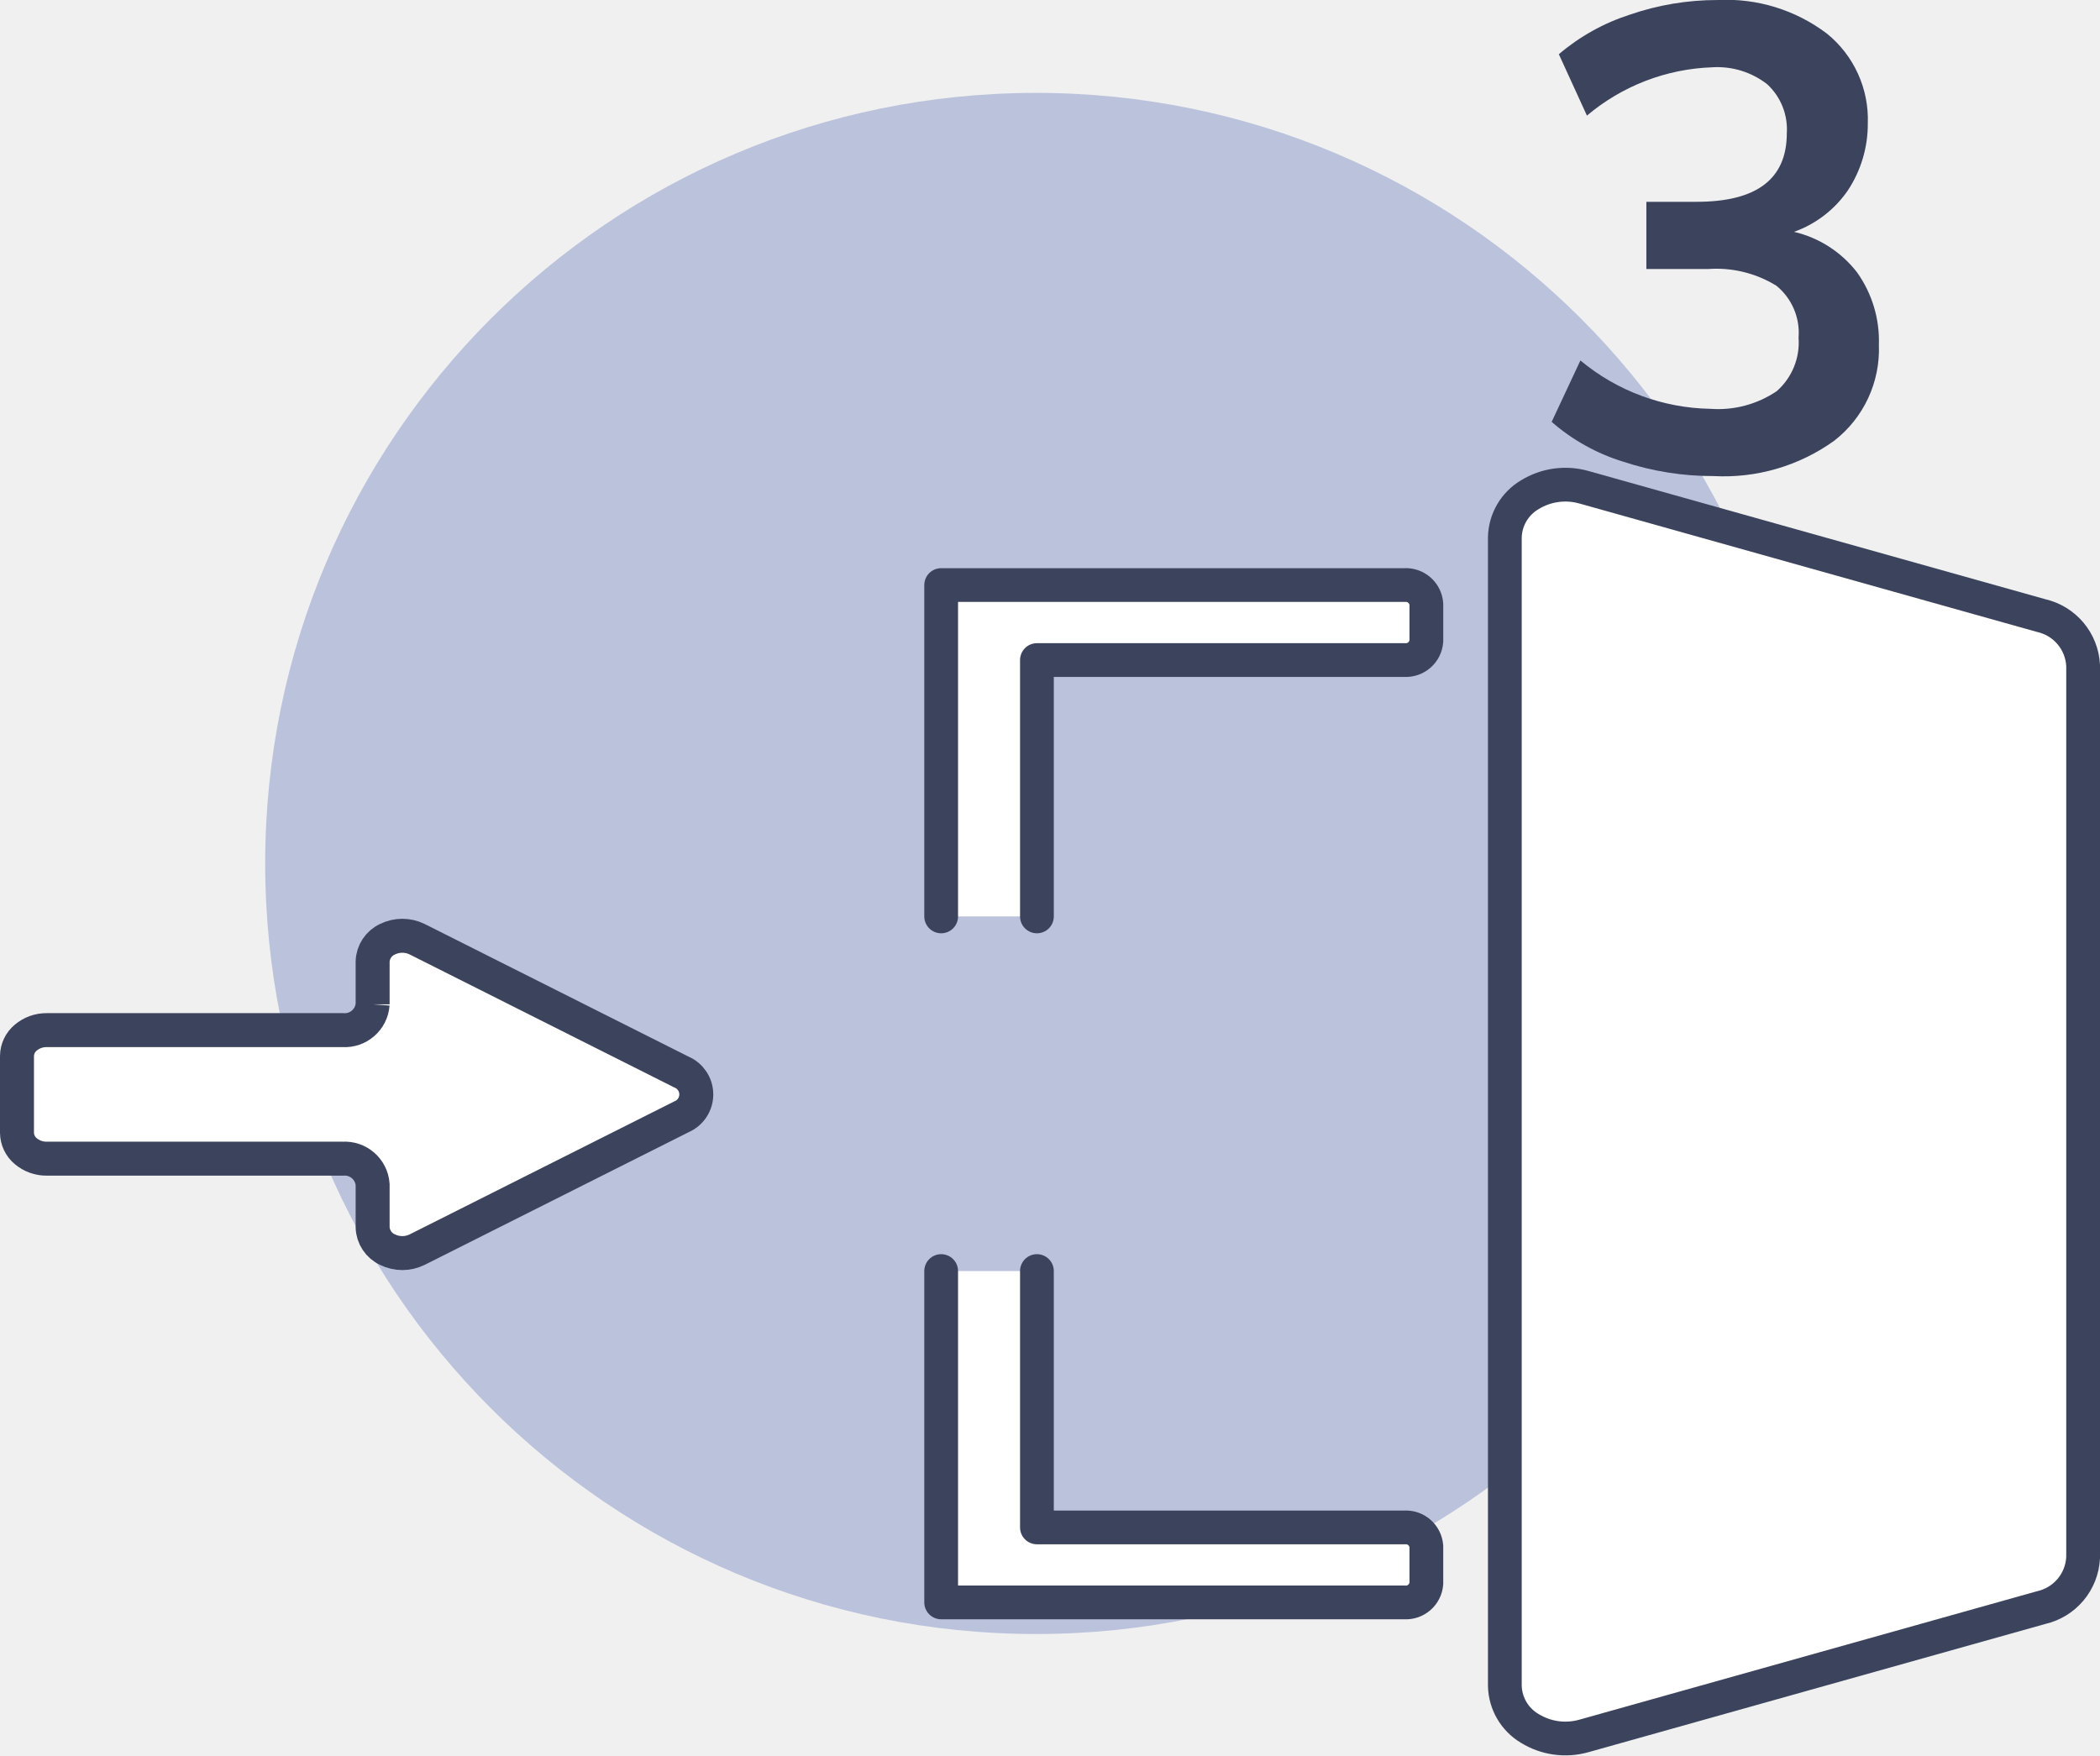
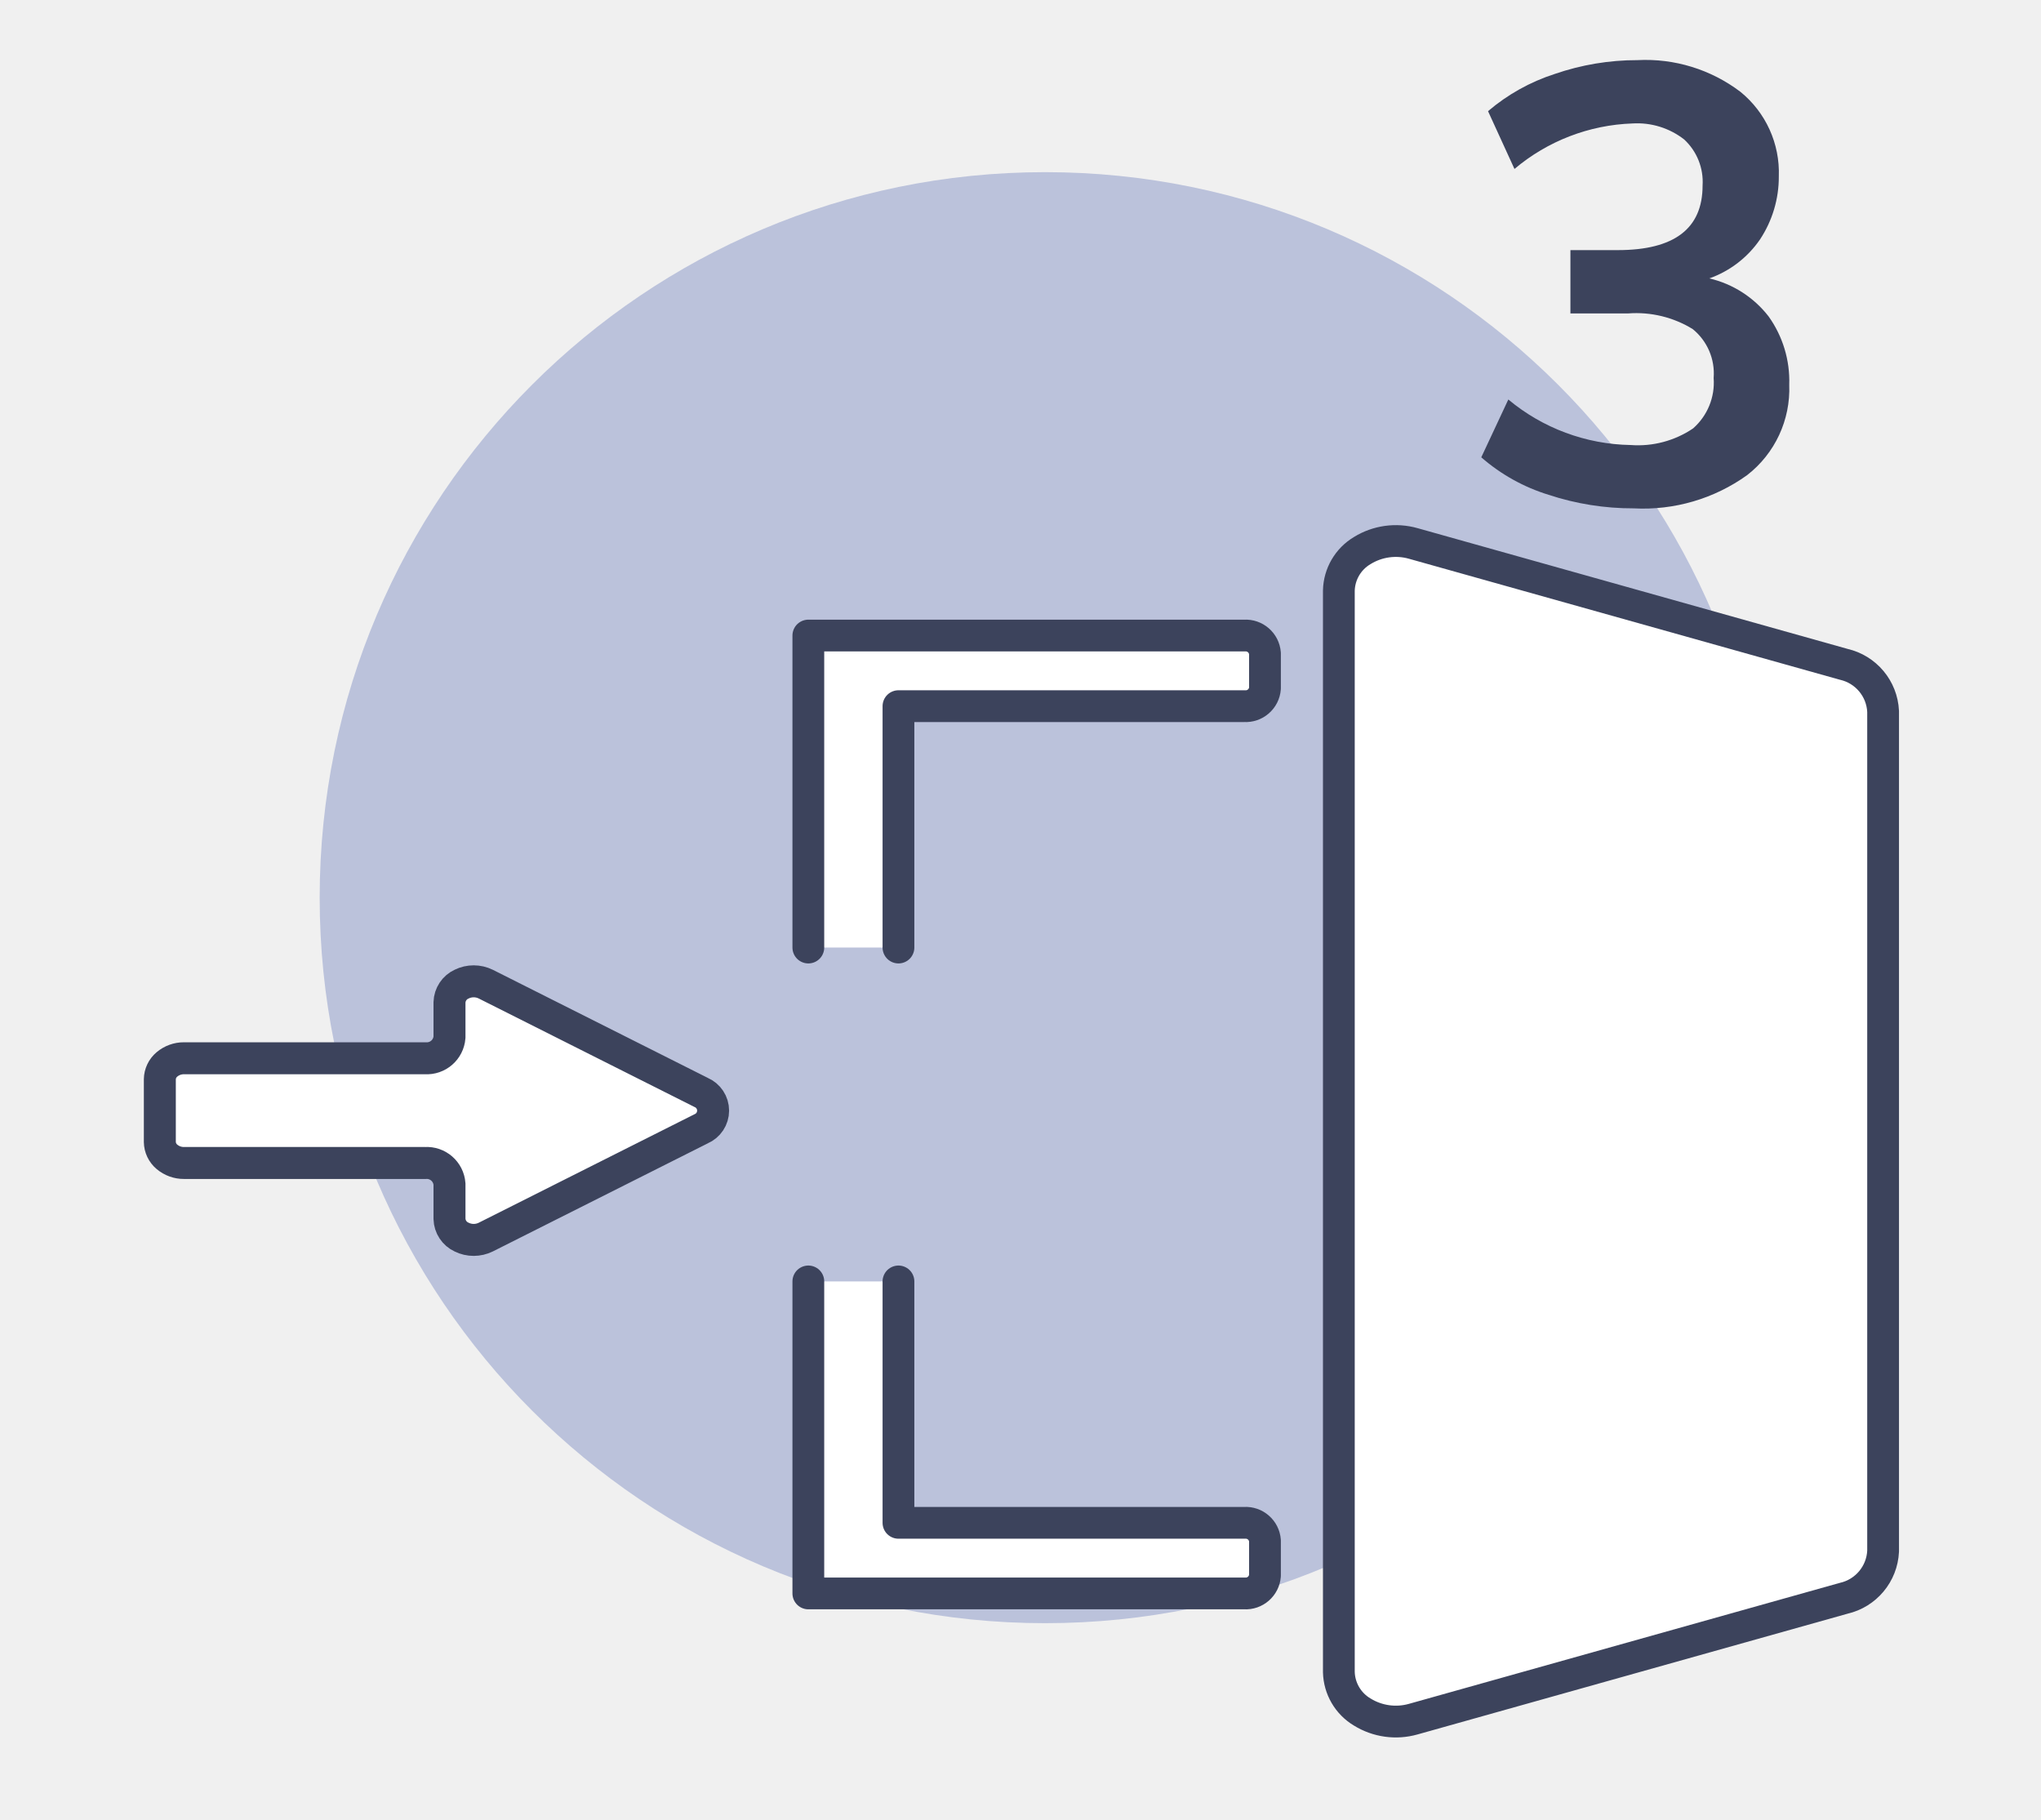
- <svg xmlns="http://www.w3.org/2000/svg" id="Layer_1" data-name="Layer 1" viewBox="0 0 80.375 67.202">
+ <svg xmlns="http://www.w3.org/2000/svg" id="Layer_1" data-name="Layer 1" viewBox="0 0 83 74">
  <defs>
-     <style>.cls-1{fill:#bbc2db;}.cls-2{fill:none;stroke-width:1.279px;}.cls-2,.cls-4,.cls-5{stroke:#3c435c;}.cls-2,.cls-4{stroke-linecap:round;stroke-linejoin:round;}.cls-3{fill:#3c435c;}.cls-4,.cls-5{fill:#fff;}.cls-4{stroke-width:1.292px;}.cls-5{stroke-miterlimit:10;stroke-width:1.3px;}</style>
+     <style>.cls-1,.cls-3{fill:none;}.cls-2{fill:#bbc2db;}.cls-3,.cls-5,.cls-6{stroke:#3c435c;}.cls-3,.cls-5{stroke-linecap:round;stroke-linejoin:round;}.cls-3{stroke-width:1.279px;}.cls-4{fill:#3c435c;}.cls-5,.cls-6{fill:#fff;}.cls-5{stroke-width:1.292px;}.cls-6{stroke-miterlimit:10;stroke-width:1.3px;}</style>
  </defs>
-   <circle class="cls-1" cx="39.65" cy="33.056" r="29.5" />
-   <path class="cls-2" d="M873.556,583.789" transform="translate(-857.85 -549.4443)" />
-   <path class="cls-3" d="M928.925,559.869a4.52,4.52,0,0,1,.837,2.775,4.429,4.429,0,0,1-1.712,3.675,7.249,7.249,0,0,1-4.613,1.351,10.939,10.939,0,0,1-3.462-.551,7.532,7.532,0,0,1-2.737-1.524l1.1-2.351a7.979,7.979,0,0,0,4.975,1.851,4,4,0,0,0,2.538-.675,2.478,2.478,0,0,0,.837-2.051,2.323,2.323,0,0,0-.85-1.987,4.382,4.382,0,0,0-2.625-.638h-2.35v-2.574h1.925q3.45,0,3.45-2.625a2.347,2.347,0,0,0-.75-1.875,3.104,3.104,0,0,0-2.1-.65,7.854,7.854,0,0,0-4.8,1.85l-1.075-2.35a7.937,7.937,0,0,1,2.712-1.513,10.279,10.279,0,0,1,3.363-.562,6.382,6.382,0,0,1,4.188,1.288,4.229,4.229,0,0,1,1.562,3.438,4.608,4.608,0,0,1-.763,2.562,4.212,4.212,0,0,1-2.062,1.587A4.285,4.285,0,0,1,928.925,559.869Z" transform="translate(-857.85 -549.4443)" />
-   <path class="cls-4" d="M937.579,609.071a2.064,2.064,0,0,1-1.604,1.917c-3.673,1.031-12.744,3.578-17.504,4.914a2.601,2.601,0,0,1-2.073-.289,1.945,1.945,0,0,1-.952-1.629V570.015a1.945,1.945,0,0,1,.952-1.629,2.601,2.601,0,0,1,2.073-.289c4.759,1.336,13.83,3.882,17.504,4.914a2.064,2.064,0,0,1,1.604,1.917v34.143Z" transform="translate(-857.85 -549.4443)" />
-   <path class="cls-4" d="M897.537,584.528v-9.815h14.07a.787.787,0,0,0,.835-.727V572.569a.787.787,0,0,0-.835-.727H893.872v12.686" transform="translate(-857.85 -549.4443)" />
-   <path class="cls-5" d="M872.112,587.892a1.071,1.071,0,0,1-1.137.989h-11.338a1.227,1.227,0,0,0-.804.29.928.928,0,0,0-.333.699V592.813a.928.928,0,0,0,.333.699,1.227,1.227,0,0,0,.804.29h11.338a1.071,1.071,0,0,1,1.137.989V596.427a.974.974,0,0,0,.568.857,1.284,1.284,0,0,0,1.137-0c2.598-1.306,7.518-3.78,10.115-5.085a.93.93,0,0,0,0-1.713c-2.597-1.306-7.517-3.779-10.115-5.085a1.285,1.285,0,0,0-1.137,0,.974.974,0,0,0-.568.857v1.636Z" transform="translate(-857.85 -549.4443)" />
-   <path class="cls-2" d="M873.556,586.843" transform="translate(-857.85 -549.4443)" />
-   <path class="cls-4" d="M893.872,598.104v12.686h17.735a.787.787,0,0,0,.835-.727v-1.417a.787.787,0,0,0-.835-.727H897.537v-9.815" transform="translate(-857.85 -549.4443)" />
+   <rect class="cls-1" width="83" height="74" />
+   <circle class="cls-2" cx="42.5" cy="36.5" r="29.5" />
+   <path class="cls-3" d="M875.556,584.789" transform="translate(-857 -547)" />
+   <path class="cls-4" d="M928.925,559.869a4.52,4.52,0,0,1,.837,2.775,4.429,4.429,0,0,1-1.712,3.675,7.249,7.249,0,0,1-4.613,1.351,10.939,10.939,0,0,1-3.462-.551,7.532,7.532,0,0,1-2.737-1.524l1.1-2.351a7.979,7.979,0,0,0,4.975,1.851,4,4,0,0,0,2.538-.675,2.478,2.478,0,0,0,.837-2.051,2.323,2.323,0,0,0-.85-1.987,4.382,4.382,0,0,0-2.625-.638h-2.35v-2.574h1.925q3.45,0,3.45-2.625a2.347,2.347,0,0,0-.75-1.875,3.104,3.104,0,0,0-2.1-.65,7.854,7.854,0,0,0-4.8,1.85l-1.075-2.35a7.937,7.937,0,0,1,2.712-1.513,10.279,10.279,0,0,1,3.363-.562,6.382,6.382,0,0,1,4.188,1.288,4.229,4.229,0,0,1,1.562,3.438,4.608,4.608,0,0,1-.763,2.562,4.212,4.212,0,0,1-2.062,1.587A4.285,4.285,0,0,1,928.925,559.869Z" transform="translate(-857 -547)" />
+   <path class="cls-5" d="M933.579,610.071a2.064,2.064,0,0,1-1.604,1.917c-3.673,1.031-12.744,3.578-17.504,4.914a2.601,2.601,0,0,1-2.073-.289,1.945,1.945,0,0,1-.952-1.629V571.015a1.945,1.945,0,0,1,.952-1.629,2.601,2.601,0,0,1,2.073-.289c4.759,1.336,13.83,3.882,17.504,4.914a2.064,2.064,0,0,1,1.604,1.917v34.143Z" transform="translate(-857 -547)" />
+   <path class="cls-5" d="M893.537,585.528v-9.815h14.07a.787.787,0,0,0,.835-.727V573.569a.787.787,0,0,0-.835-.727H889.872v12.686" transform="translate(-857 -547)" />
+   <path class="cls-6" d="M875.279,589.174a.927.927,0,0,1-.984.856h-9.812a1.062,1.062,0,0,0-.695.251.803.803,0,0,0-.288.605v2.546a.803.803,0,0,0,.288.605,1.062,1.062,0,0,0,.695.251h9.812a.927.927,0,0,1,.984.856v1.415a.843.843,0,0,0,.492.742,1.112,1.112,0,0,0,.984-0c2.248-1.13,6.506-3.271,8.753-4.401a.805.805,0,0,0,0-1.483c-2.247-1.13-6.506-3.27-8.753-4.401a1.112,1.112,0,0,0-.984,0,.843.843,0,0,0-.492.741v1.416Z" transform="translate(-857 -547)" />
+   <path class="cls-3" d="M875.556,587.843" transform="translate(-857 -547)" />
+   <path class="cls-5" d="M889.872,599.104v12.686h17.735a.787.787,0,0,0,.835-.727v-1.417a.787.787,0,0,0-.835-.727H893.537v-9.815" transform="translate(-857 -547)" />
</svg>
